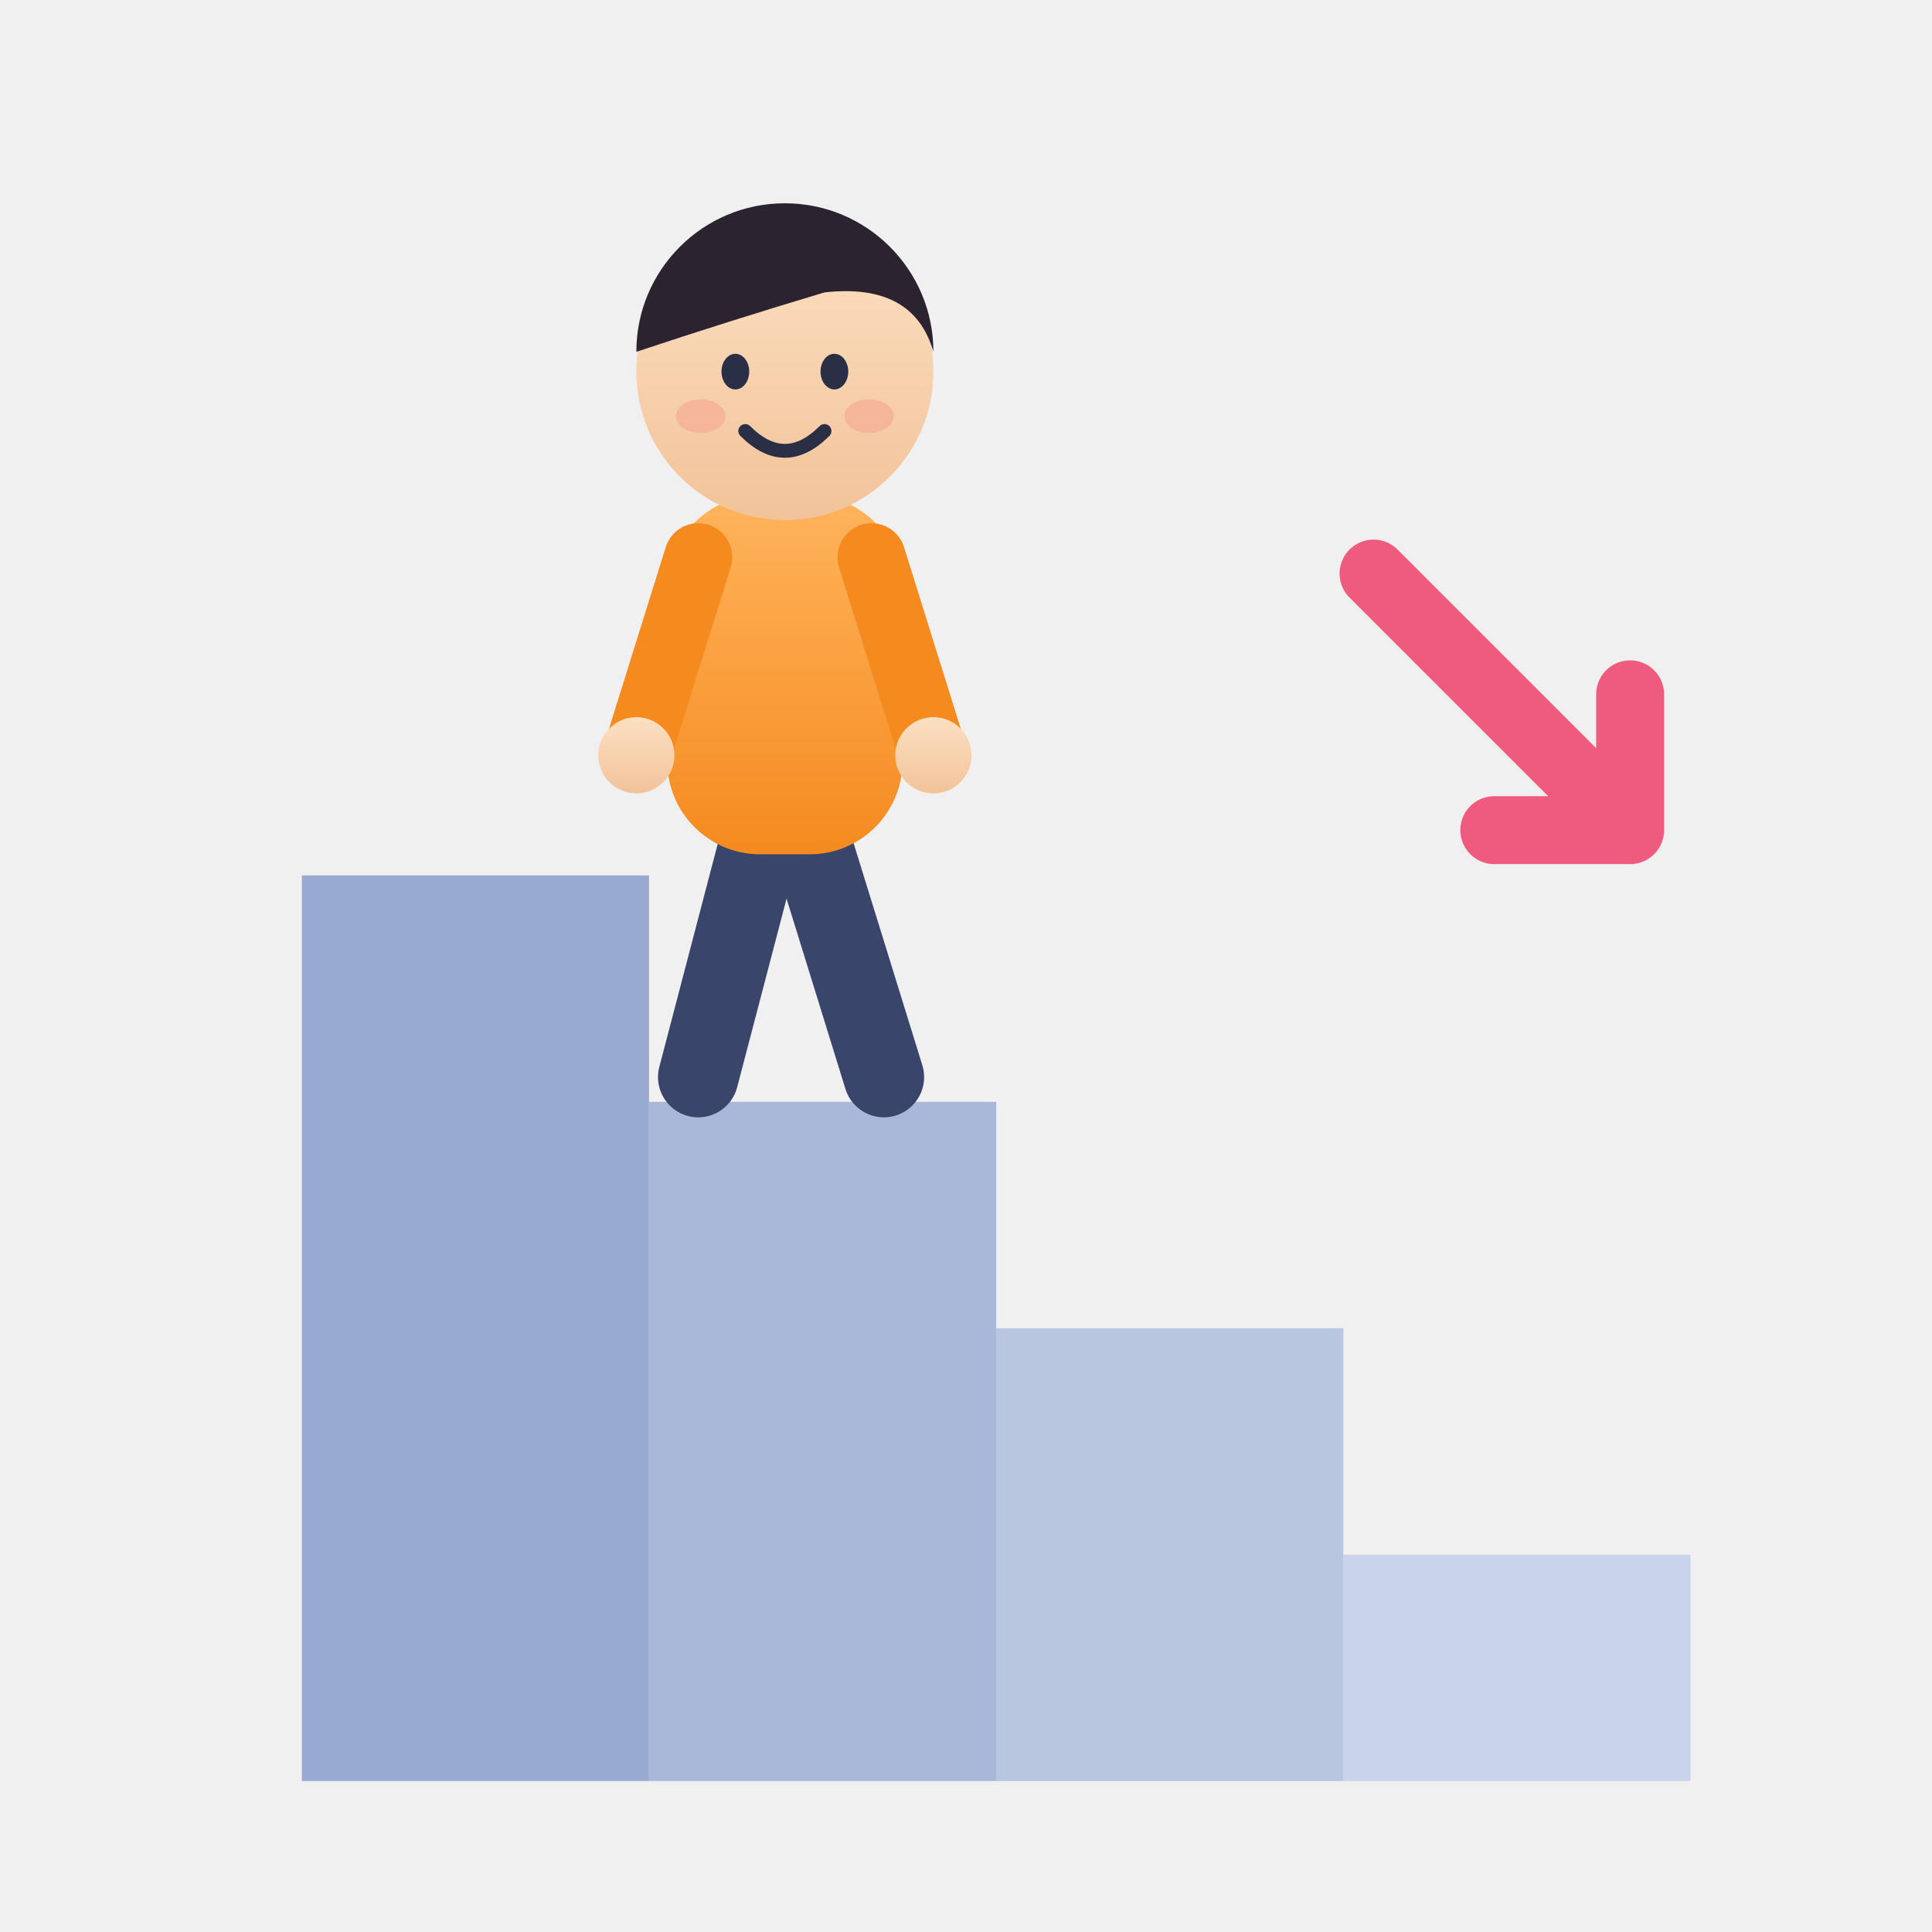
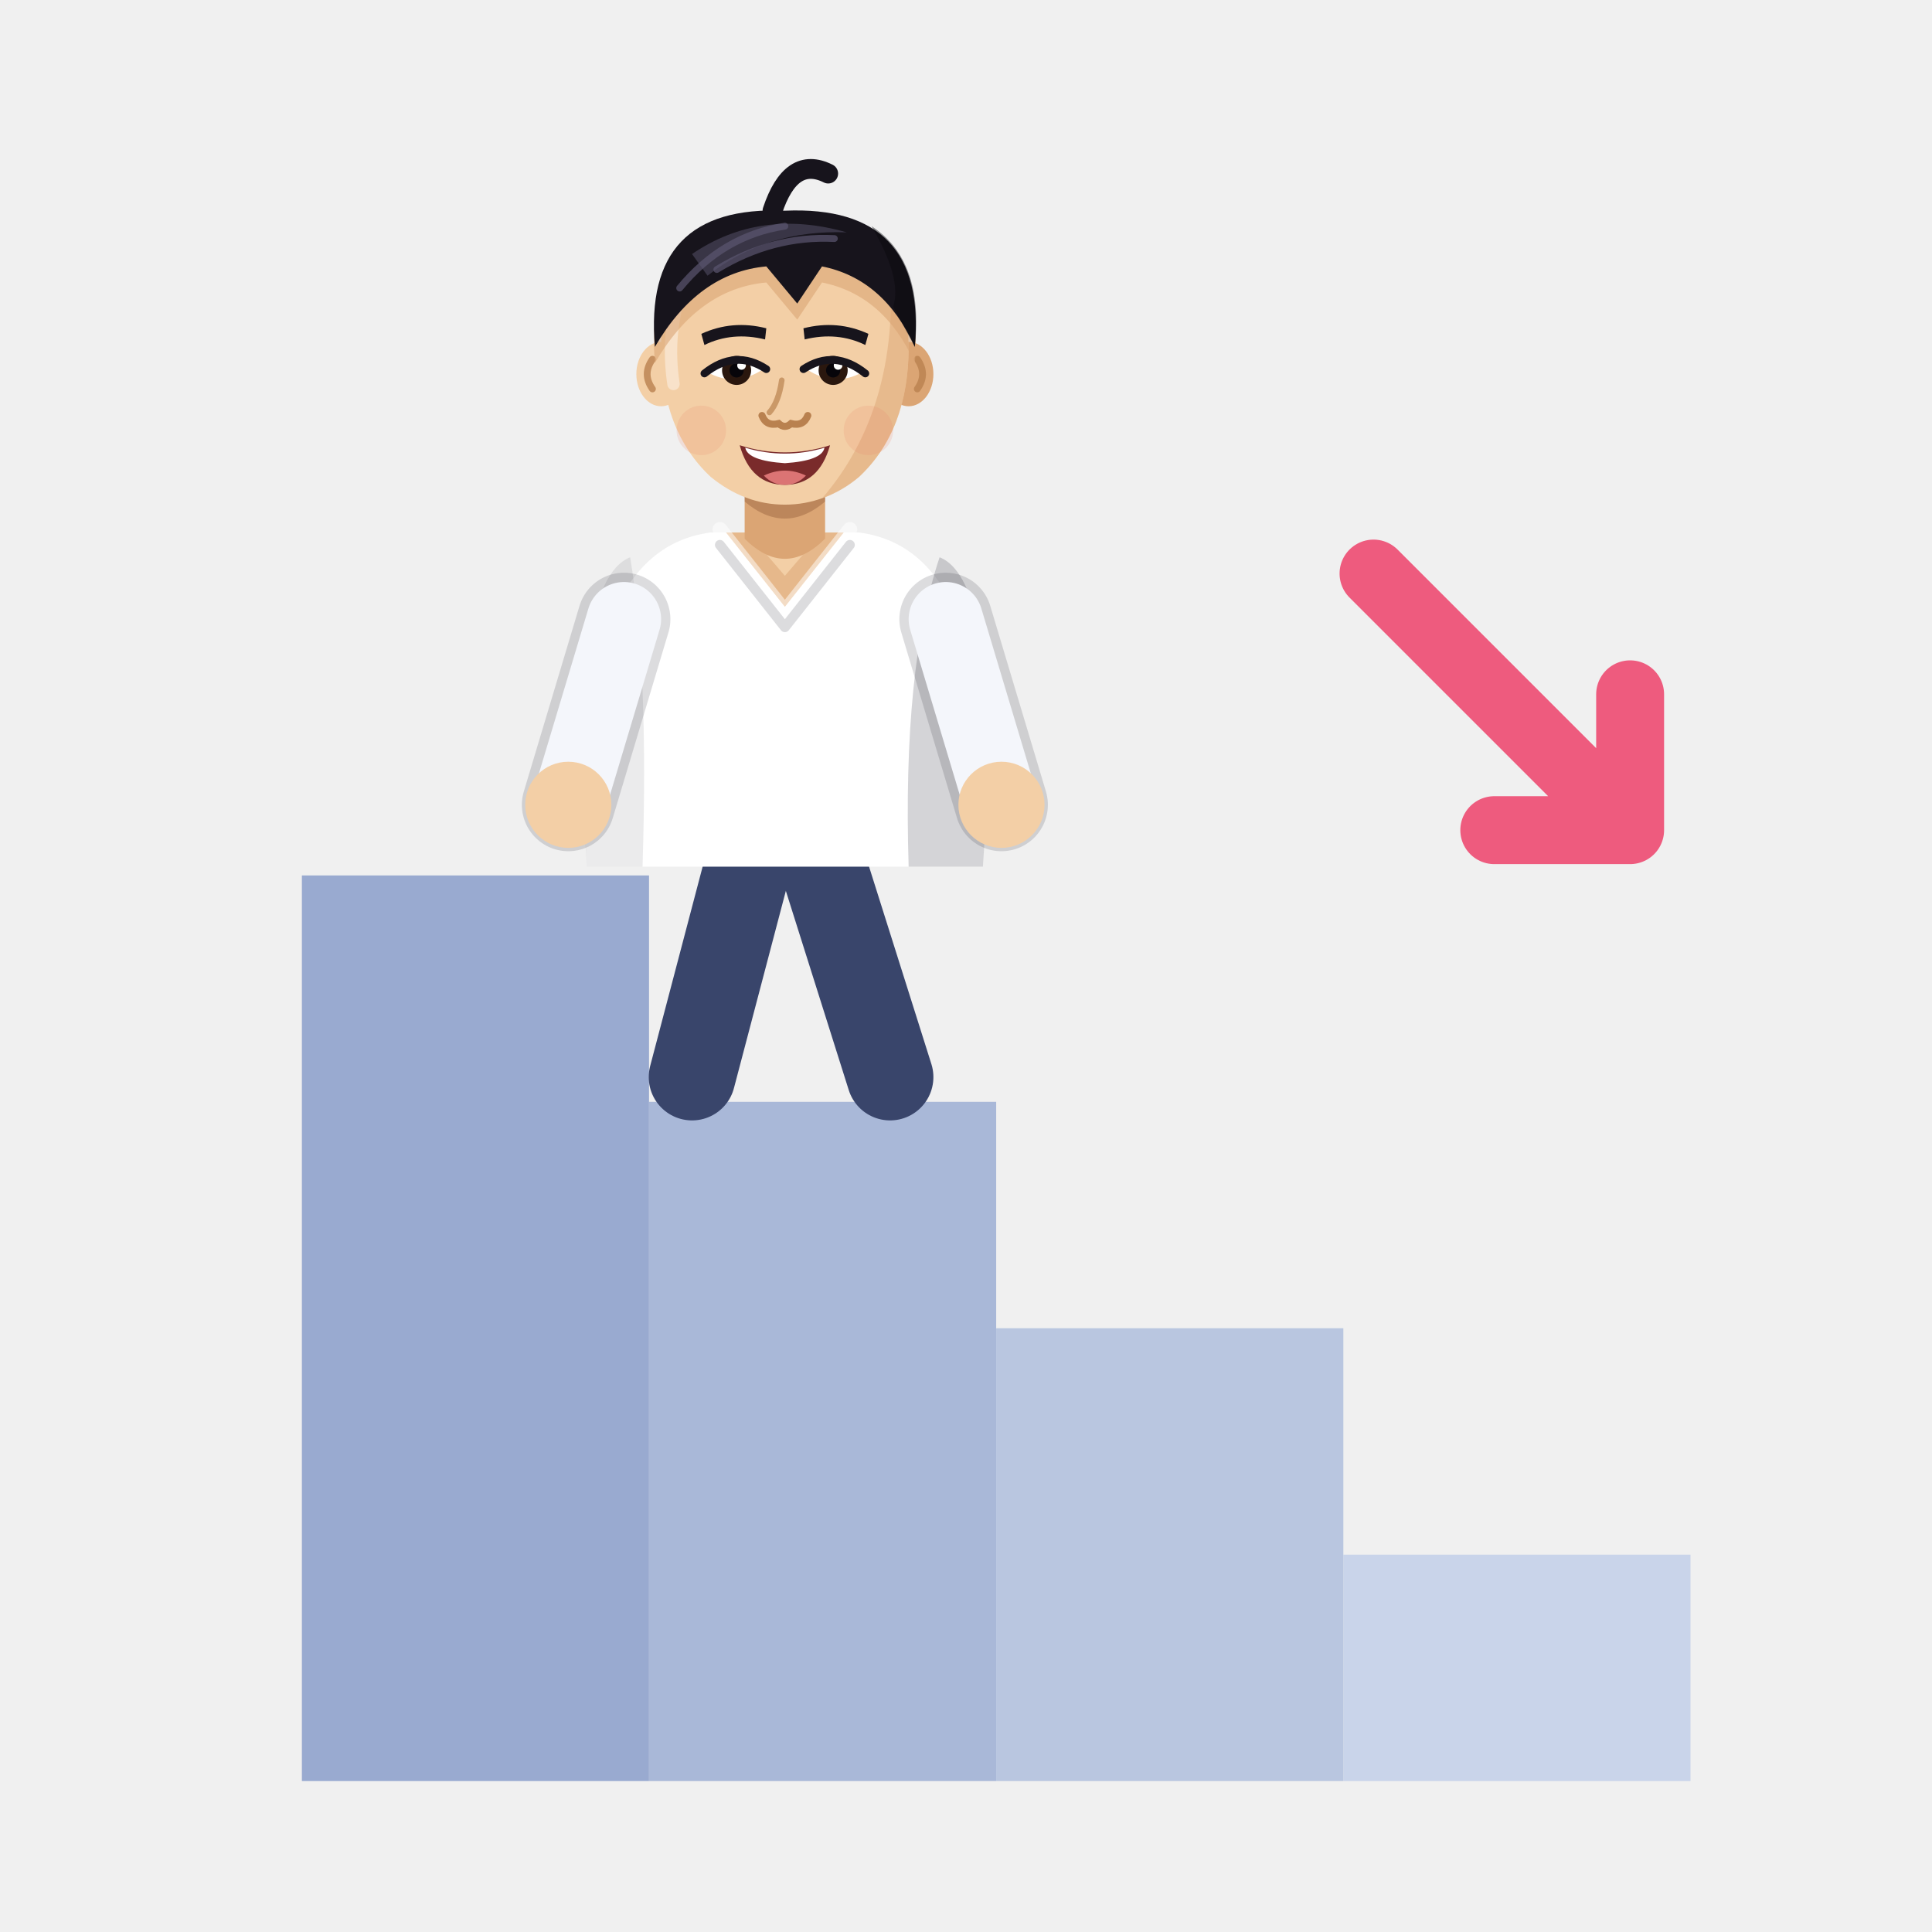
<svg xmlns="http://www.w3.org/2000/svg" viewBox="0 0 256 256">
  <defs>
    <linearGradient id="sk" x1="0" y1="0" x2="0" y2="1">
      <stop offset="0" stop-color="#FCE0C2" />
      <stop offset="1" stop-color="#F2C39A" />
    </linearGradient>
    <linearGradient id="bl" x1="0" y1="0" x2="0" y2="1">
      <stop offset="0" stop-color="#5B8DEF" />
      <stop offset="1" stop-color="#2F6BE0" />
    </linearGradient>
    <linearGradient id="gr" x1="0" y1="0" x2="0" y2="1">
      <stop offset="0" stop-color="#4CC9A0" />
      <stop offset="1" stop-color="#1FA57C" />
    </linearGradient>
    <linearGradient id="or" x1="0" y1="0" x2="0" y2="1">
      <stop offset="0" stop-color="#FFB45C" />
      <stop offset="1" stop-color="#F58A1F" />
    </linearGradient>
    <linearGradient id="pk" x1="0" y1="0" x2="0" y2="1">
      <stop offset="0" stop-color="#FF8FA8" />
      <stop offset="1" stop-color="#EE5B7E" />
    </linearGradient>
    <linearGradient id="ye" x1="0" y1="0" x2="0" y2="1">
      <stop offset="0" stop-color="#FFE27A" />
      <stop offset="1" stop-color="#FFC531" />
    </linearGradient>
    <linearGradient id="pu" x1="0" y1="0" x2="0" y2="1">
      <stop offset="0" stop-color="#A58BFF" />
      <stop offset="1" stop-color="#7B5CF0" />
    </linearGradient>
    <linearGradient id="wh" x1="0" y1="0" x2="0" y2="1">
      <stop offset="0" stop-color="#FFFFFF" />
      <stop offset="1" stop-color="#E6ECF8" />
    </linearGradient>
+     <clipPath id="gnd">
+       <rect x="0" y="0" width="256" height="233" />
+     </clipPath>
  </defs>
  <rect x="178" y="206" width="46" height="30" fill="#C9D4EA" />
  <rect x="132" y="176" width="46" height="60" fill="#B9C6E0" />
  <rect x="86" y="146" width="46" height="90" fill="#A9B8D8" />
  <rect x="40" y="116" width="46" height="120" fill="#99AAD0" />
  <g transform="translate(104 146) scale(0.82)">
-     <path d="M-3 -46 L-14 -4" fill="none" stroke="#39456B" stroke-width="13" stroke-linecap="round" stroke-linejoin="round" />
-     <path d="M3 -46 L16 -4" fill="none" stroke="#39456B" stroke-width="13" stroke-linecap="round" stroke-linejoin="round" />
-     <rect x="-19" y="-98" width="38" height="58" rx="15" fill="url(#or)" />
-     <path d="M-14 -88 Q-19 -72 -24 -56" fill="none" stroke="#F58A1F" stroke-width="11" stroke-linecap="round" stroke-linejoin="round" />
-     <circle cx="-24" cy="-56" r="6.16" fill="url(#sk)" />
-     <path d="M14 -88 Q19 -72 24 -56" fill="none" stroke="#F58A1F" stroke-width="11" stroke-linecap="round" stroke-linejoin="round" />
-     <circle cx="24" cy="-56" r="6.16" fill="url(#sk)" />
-     <circle cx="0" cy="-118" r="24" fill="url(#sk)" />
-     <ellipse cx="-13.6" cy="-110.8" rx="4" ry="2.72" fill="#F59A8B" opacity=".45" />
-     <ellipse cx="13.6" cy="-110.8" rx="4" ry="2.72" fill="#F59A8B" opacity=".45" />
-     <ellipse cx="-8" cy="-118" rx="2.24" ry="2.88" fill="#2A2F45" />
-     <ellipse cx="8" cy="-118" rx="2.24" ry="2.88" fill="#2A2F45" />
-     <path d="M-6.4 -108.4 q6.4 6.4 12.8 0" fill="none" stroke="#2A2F45" stroke-width="2.24" stroke-linecap="round" stroke-linejoin="round" />
-     <path d="M-24 -121.2 a24 24 0 0 1 48 0 q-3.2 -11.2 -17.6 -9.6 q-16 4.8 -30.4 9.6 z" fill="#2B2430" />
+     <path d="M-5 -42 L-15 -4" fill="none" stroke="#39456B" stroke-width="14" stroke-linecap="round" stroke-linejoin="round" />
+     <path d="M5 -42 L17 -4" fill="none" stroke="#39456B" stroke-width="14" stroke-linecap="round" stroke-linejoin="round" />
+     <g transform="translate(0 -84)">
+       <g class="z63br">
+         <path d="M-32 46 Q-35 -5 -12 -8 L12 -8 Q35 -5 32 46 Z" fill="#FFFFFF" />
+         <path d="M32 46 Q35 0 25 -4 Q19 14 20 46 Z" fill="rgba(0,0,20,.17)" />
+         <path d="M-32 46 Q-35 0 -25 -4 Q-22 14 -23 46 Z" fill="rgba(0,0,20,.08)" />
+         <path d="M-28.500 14 Q-31 -2 -13 -6 Q-21.500 0 -22.500 15 Z" fill="rgba(255,255,255,.2)" />
+         <path d="M-9.500 -8 L0 4 L9.500 -8 Z" fill="#F3CFA6" />
+         <path d="M-9.500 -8 L0 4 L9.500 -8 L6 -8 L0 -1 L-6 -8 Z" fill="#DBA574" opacity=".55" />
+         <path d="M-10.500 -8.500 L0 4.800 L10.500 -8.500" fill="none" stroke="rgba(255,255,255,.5)" stroke-width="2.400" stroke-linecap="round" stroke-linejoin="round" />
+         <path d="M-10.500 -6 L0 7.300 L10.500 -6" fill="none" stroke="rgba(0,0,20,.14)" stroke-width="1.600" stroke-linecap="round" stroke-linejoin="round" />
+       </g>
+       <path d="M-6.500 -18 h13 v11 q-6.500 6.500 -13 0 Z" fill="#DBA574" />
+       <path d="M-6.500 -18 h13 v5 Q0 -7.500 -6.500 -13 Z" fill="rgba(110,55,25,.28)" />
+       <ellipse cx="-20" cy="-33.600" rx="4" ry="5.200" fill="#F3CFA6" />
+       <ellipse cx="20" cy="-33.600" rx="4" ry="5.200" fill="#DBA574" />
+       <path d="M-21.400 -36 q-1.700 2.400 0 4.800 M21.400 -36 q1.700 2.400 0 4.800" fill="none" stroke="#B9814F" stroke-width="1.100" stroke-linecap="round" opacity=".8" />
+       <path d="M-20 -38 Q-20 -58 0 -58 Q20 -58 20 -38 Q20 -24.500 12 -17 Q6.500 -12.500 0 -12.500 Q-6.500 -12.500 -12 -17 Q-20 -24.500 -20 -38 Z" fill="#F3CFA6" />
+       <path d="M12 -17 Q20 -24.500 20 -38 Q19.600 -46 17 -51 Q18.500 -28 6 -13.500 Q9.500 -14.800 12 -17 Z" fill="#DBA574" opacity=".5" />
+       <path d="M-16.800 -47 Q-19.200 -40 -18 -32" fill="none" stroke="rgba(255,255,255,.4)" stroke-width="2" stroke-linecap="round" />
+       <path d="M-21 -38 Q-23 -61 0 -60 Q23 -61 21 -38 Q16 -49 6 -51 L2 -45 L-3 -51 Q-14 -50 -21 -38 Z" transform="translate(0 2.600)" fill="#DBA574" opacity=".6" />
+       <path d="M-21 -38 Q-23 -61 0 -60 Q23 -61 21 -38 Q16 -49 6 -51 L2 -45 L-3 -51 Q-14 -50 -21 -38 Z" fill="#17141C" />
+       <path d="M-15 -53 Q-4 -60.500 10 -56.500 Q-3 -57 -12.500 -49.500 Z" fill="#5B5670" opacity=".5" />
+       <path d="M-17 -47.500 Q-10 -56 0 -57.500 M-11 -50.500 Q-2 -56 8 -55.500" fill="none" stroke="#5B5670" stroke-width="1.100" stroke-linecap="round" opacity=".7" />
+       <path d="M21 -38 Q22.500 -52 14 -57.500 Q19 -49 17.500 -44.500 Z" fill="#07060A" opacity=".45" />
+       <path d="M-2 -60 q3 -9 9 -6" fill="none" stroke="#17141C" stroke-width="3.200" stroke-linecap="round" />
+       <circle cx="-13.500" cy="-24.500" r="4" fill="#E8866C" opacity=".18" />
+       <circle cx="13.500" cy="-24.500" r="4" fill="#E8866C" opacity=".18" />
+       <path d="M-13.500 -40.100 Q-8.500 -42.400 -3 -41 L-3.200 -39.200 Q-8.500 -40.500 -13 -38.300 Z M13.500 -40.100 Q8.500 -42.400 3 -41 L3.200 -39.200 Q8.500 -40.500 13 -38.300 Z" fill="#17141C" />
+       <g class="z63eye" style="animation-delay:-3s">
+         <path d="M-12.500 -33.900 Q-8 -37.200 -3.500 -34.400 Q-8 -31.400 -12.500 -33.900 Z M12.500 -33.900 Q8 -37.200 3.500 -34.400 Q8 -31.400 12.500 -33.900 Z" fill="#fff" />
+         <circle cx="-7.800" cy="-34.200" r="2.350" fill="#2A170E" />
+         <circle cx="7.800" cy="-34.200" r="2.350" fill="#2A170E" />
+         <circle cx="-7.800" cy="-34.200" r="1.150" fill="#07050A" />
+         <circle cx="7.800" cy="-34.200" r="1.150" fill="#07050A" />
+         <circle cx="-7" cy="-35" r=".7" fill="#fff" />
+         <circle cx="8.600" cy="-35" r=".7" fill="#fff" />
+         <path d="M-13 -33.700 Q-8 -37.700 -3 -34.400 M13 -33.700 Q8 -37.700 3 -34.400" fill="none" stroke="#17141C" stroke-width="1.250" stroke-linecap="round" />
+       </g>
+       <path d="M-.5 -32.600 Q-1 -29.100 -2.500 -27.400" fill="none" stroke="#B9814F" stroke-width=".9" stroke-linecap="round" opacity=".7" />
+       <path d="M-3.700 -26.900 Q-3 -25.100 -1 -25.600 Q0 -24.700 1 -25.600 Q3 -25.100 3.700 -26.900" fill="none" stroke="#B9814F" stroke-width="1.150" stroke-linecap="round" />
+       <path d="M-7.300 -22.100 Q0 -19.800 7.300 -22.100 Q5.500 -15.700 0 -15.700 Q-5.500 -15.700 -7.300 -22.100 Z" fill="#7A2B2B" />
+       <path d="M-6.400 -21.700 Q0 -19.800 6.400 -21.700 Q6 -19.600 0 -19.200 Q-6 -19.600 -6.400 -21.700 Z" fill="#fff" />
+       <path d="M-3.400 -17.200 Q0 -18.800 3.400 -17.200 Q2 -15.700 0 -15.700 Q-2 -15.700 -3.400 -17.200 Z" fill="#DB7474" />
+     </g>
+     <path d="M-26 -78 Q-30.5 -63 -35 -48" fill="none" stroke="rgba(0,0,20,.14)" stroke-width="15" stroke-linecap="round" stroke-linejoin="round" />
+     <path d="M-26 -78 Q-30.5 -63 -35 -48" fill="none" stroke="#F4F6FB" stroke-width="12" stroke-linecap="round" stroke-linejoin="round" />
+     <circle cx="-35" cy="-48" r="6.96" fill="#F3CFA6" />
+     <path d="M26 -78 Q30.5 -63 35 -48" fill="none" stroke="rgba(0,0,20,.14)" stroke-width="15" stroke-linecap="round" stroke-linejoin="round" />
+     <path d="M26 -78 Q30.5 -63 35 -48" fill="none" stroke="#F4F6FB" stroke-width="12" stroke-linecap="round" stroke-linejoin="round" />
+     <circle cx="35" cy="-48" r="6.96" fill="#F3CFA6" />
  </g>
  <path d="M182 76 L216 110 M216 110 h-18 M216 110 v-18" stroke="#EE5B7E" stroke-width="9" fill="none" stroke-linecap="round" stroke-linejoin="round" />
</svg>
